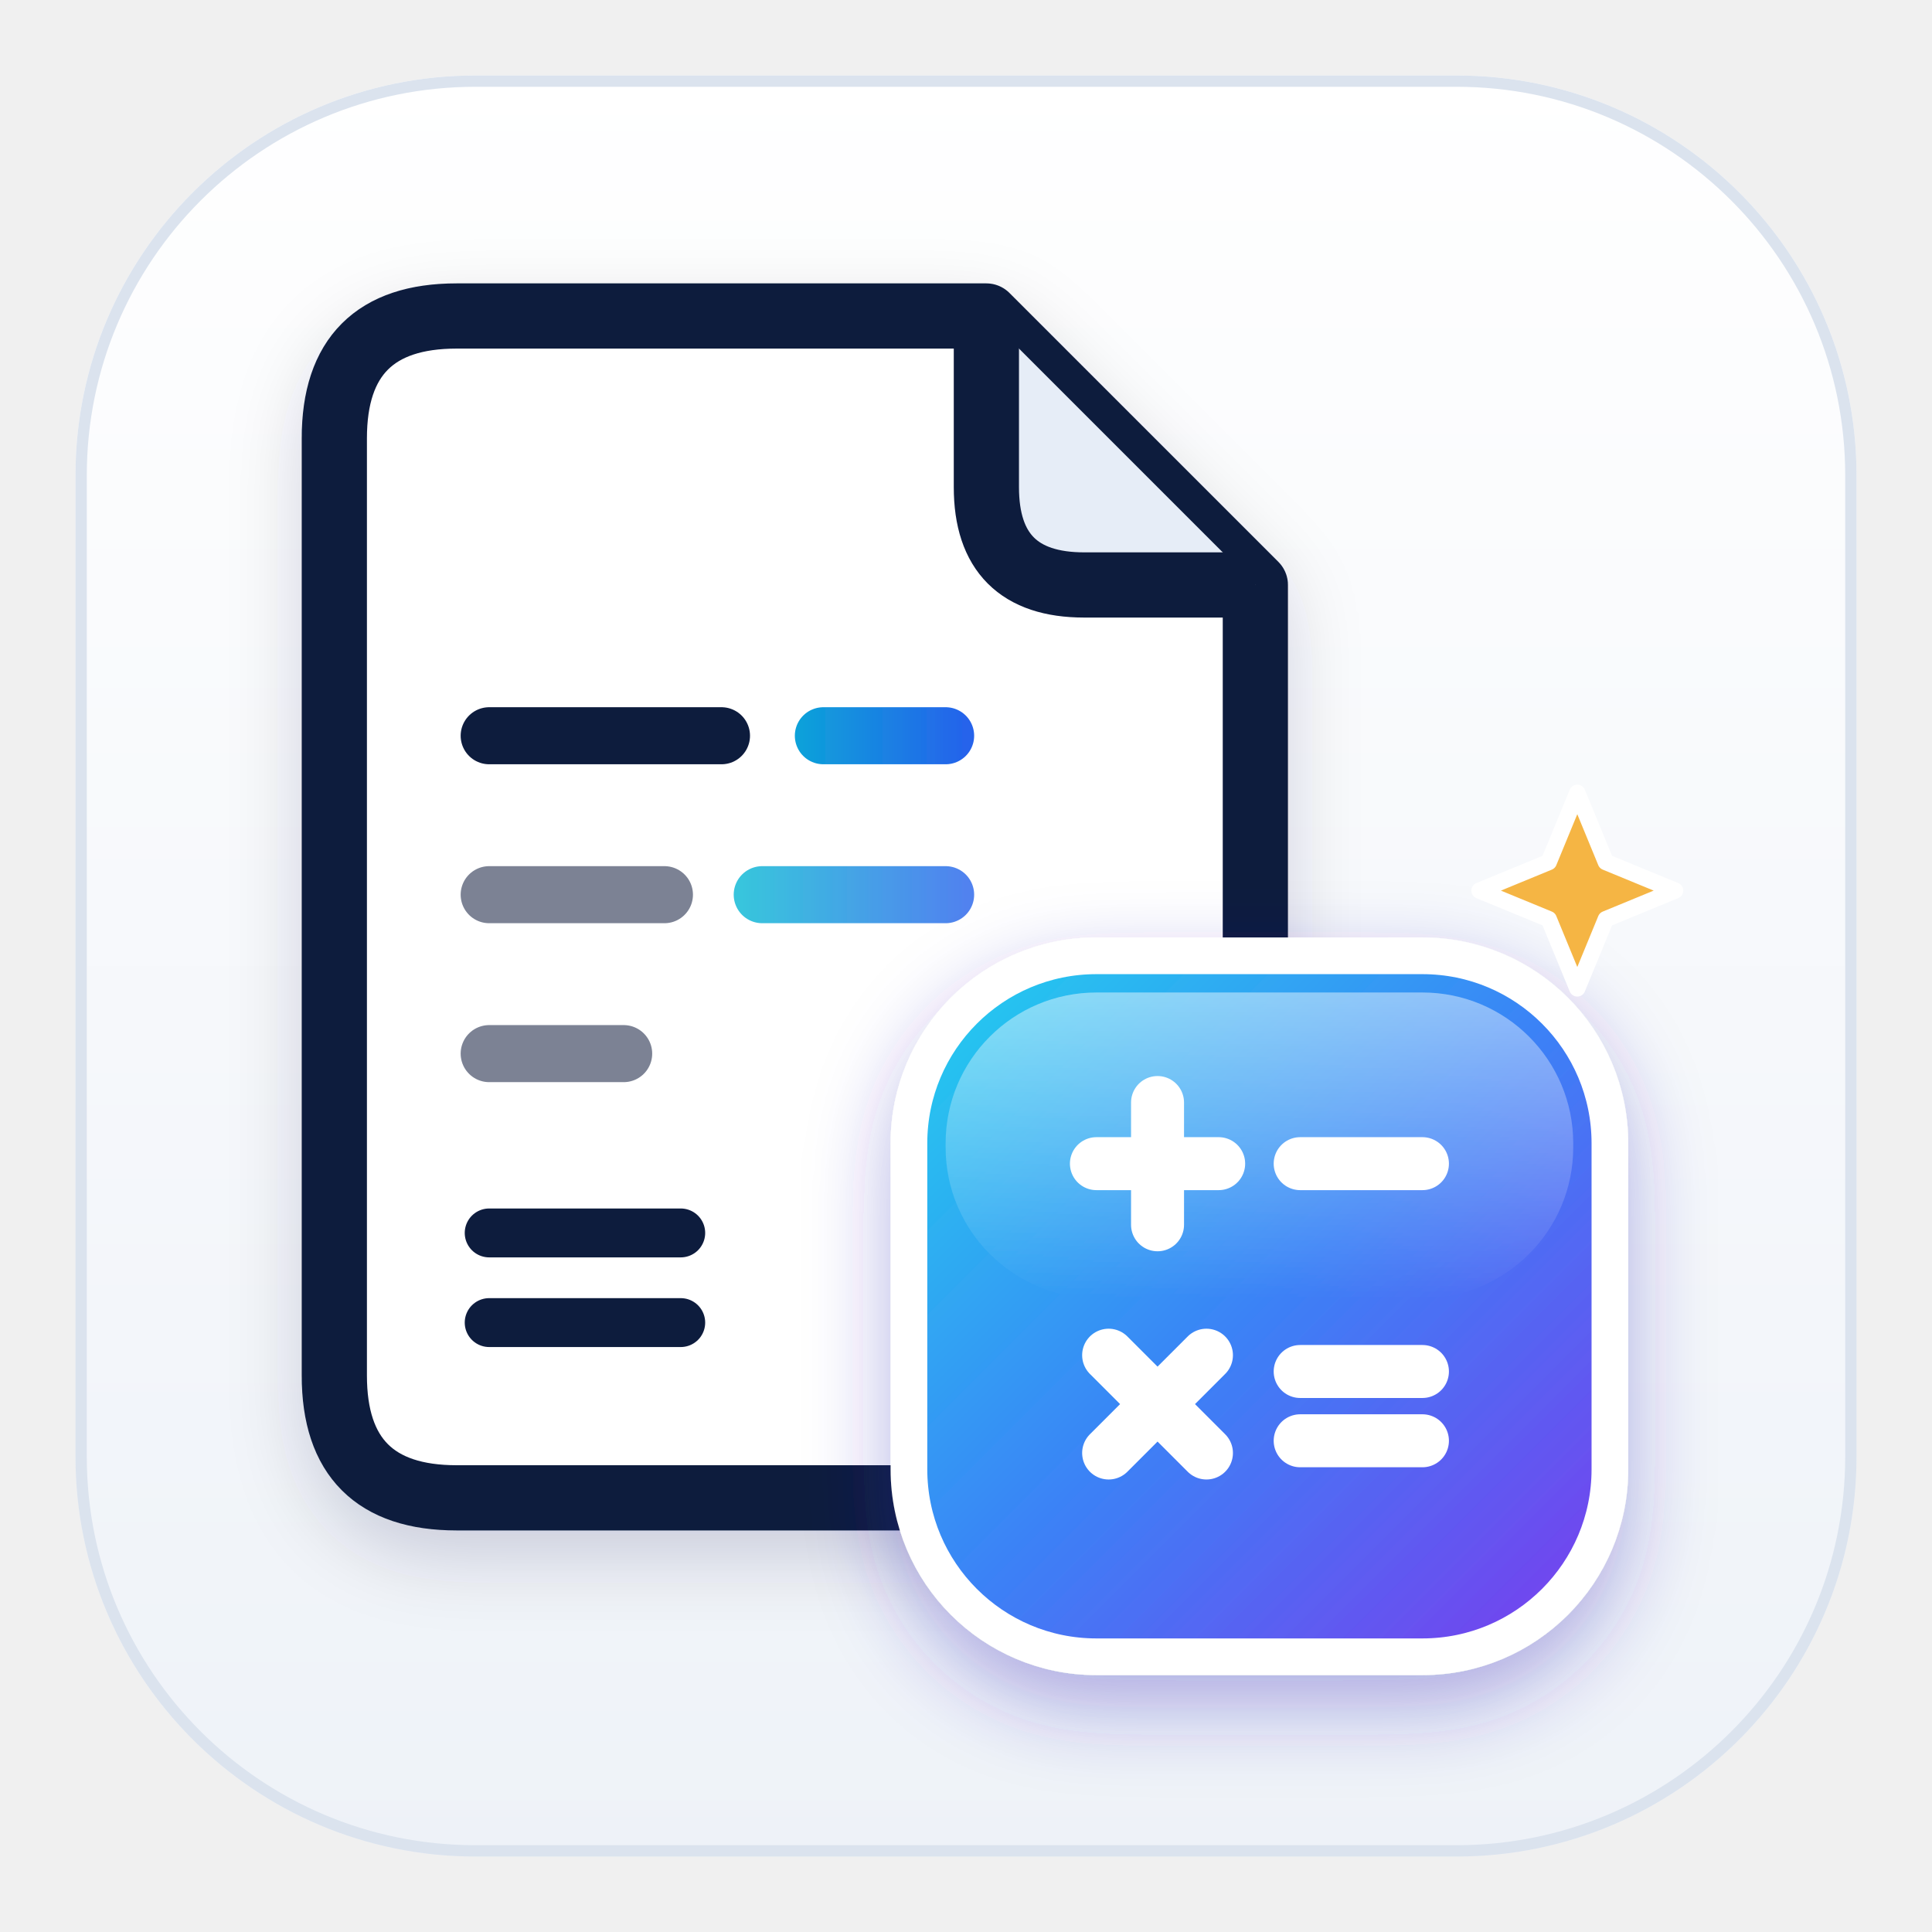
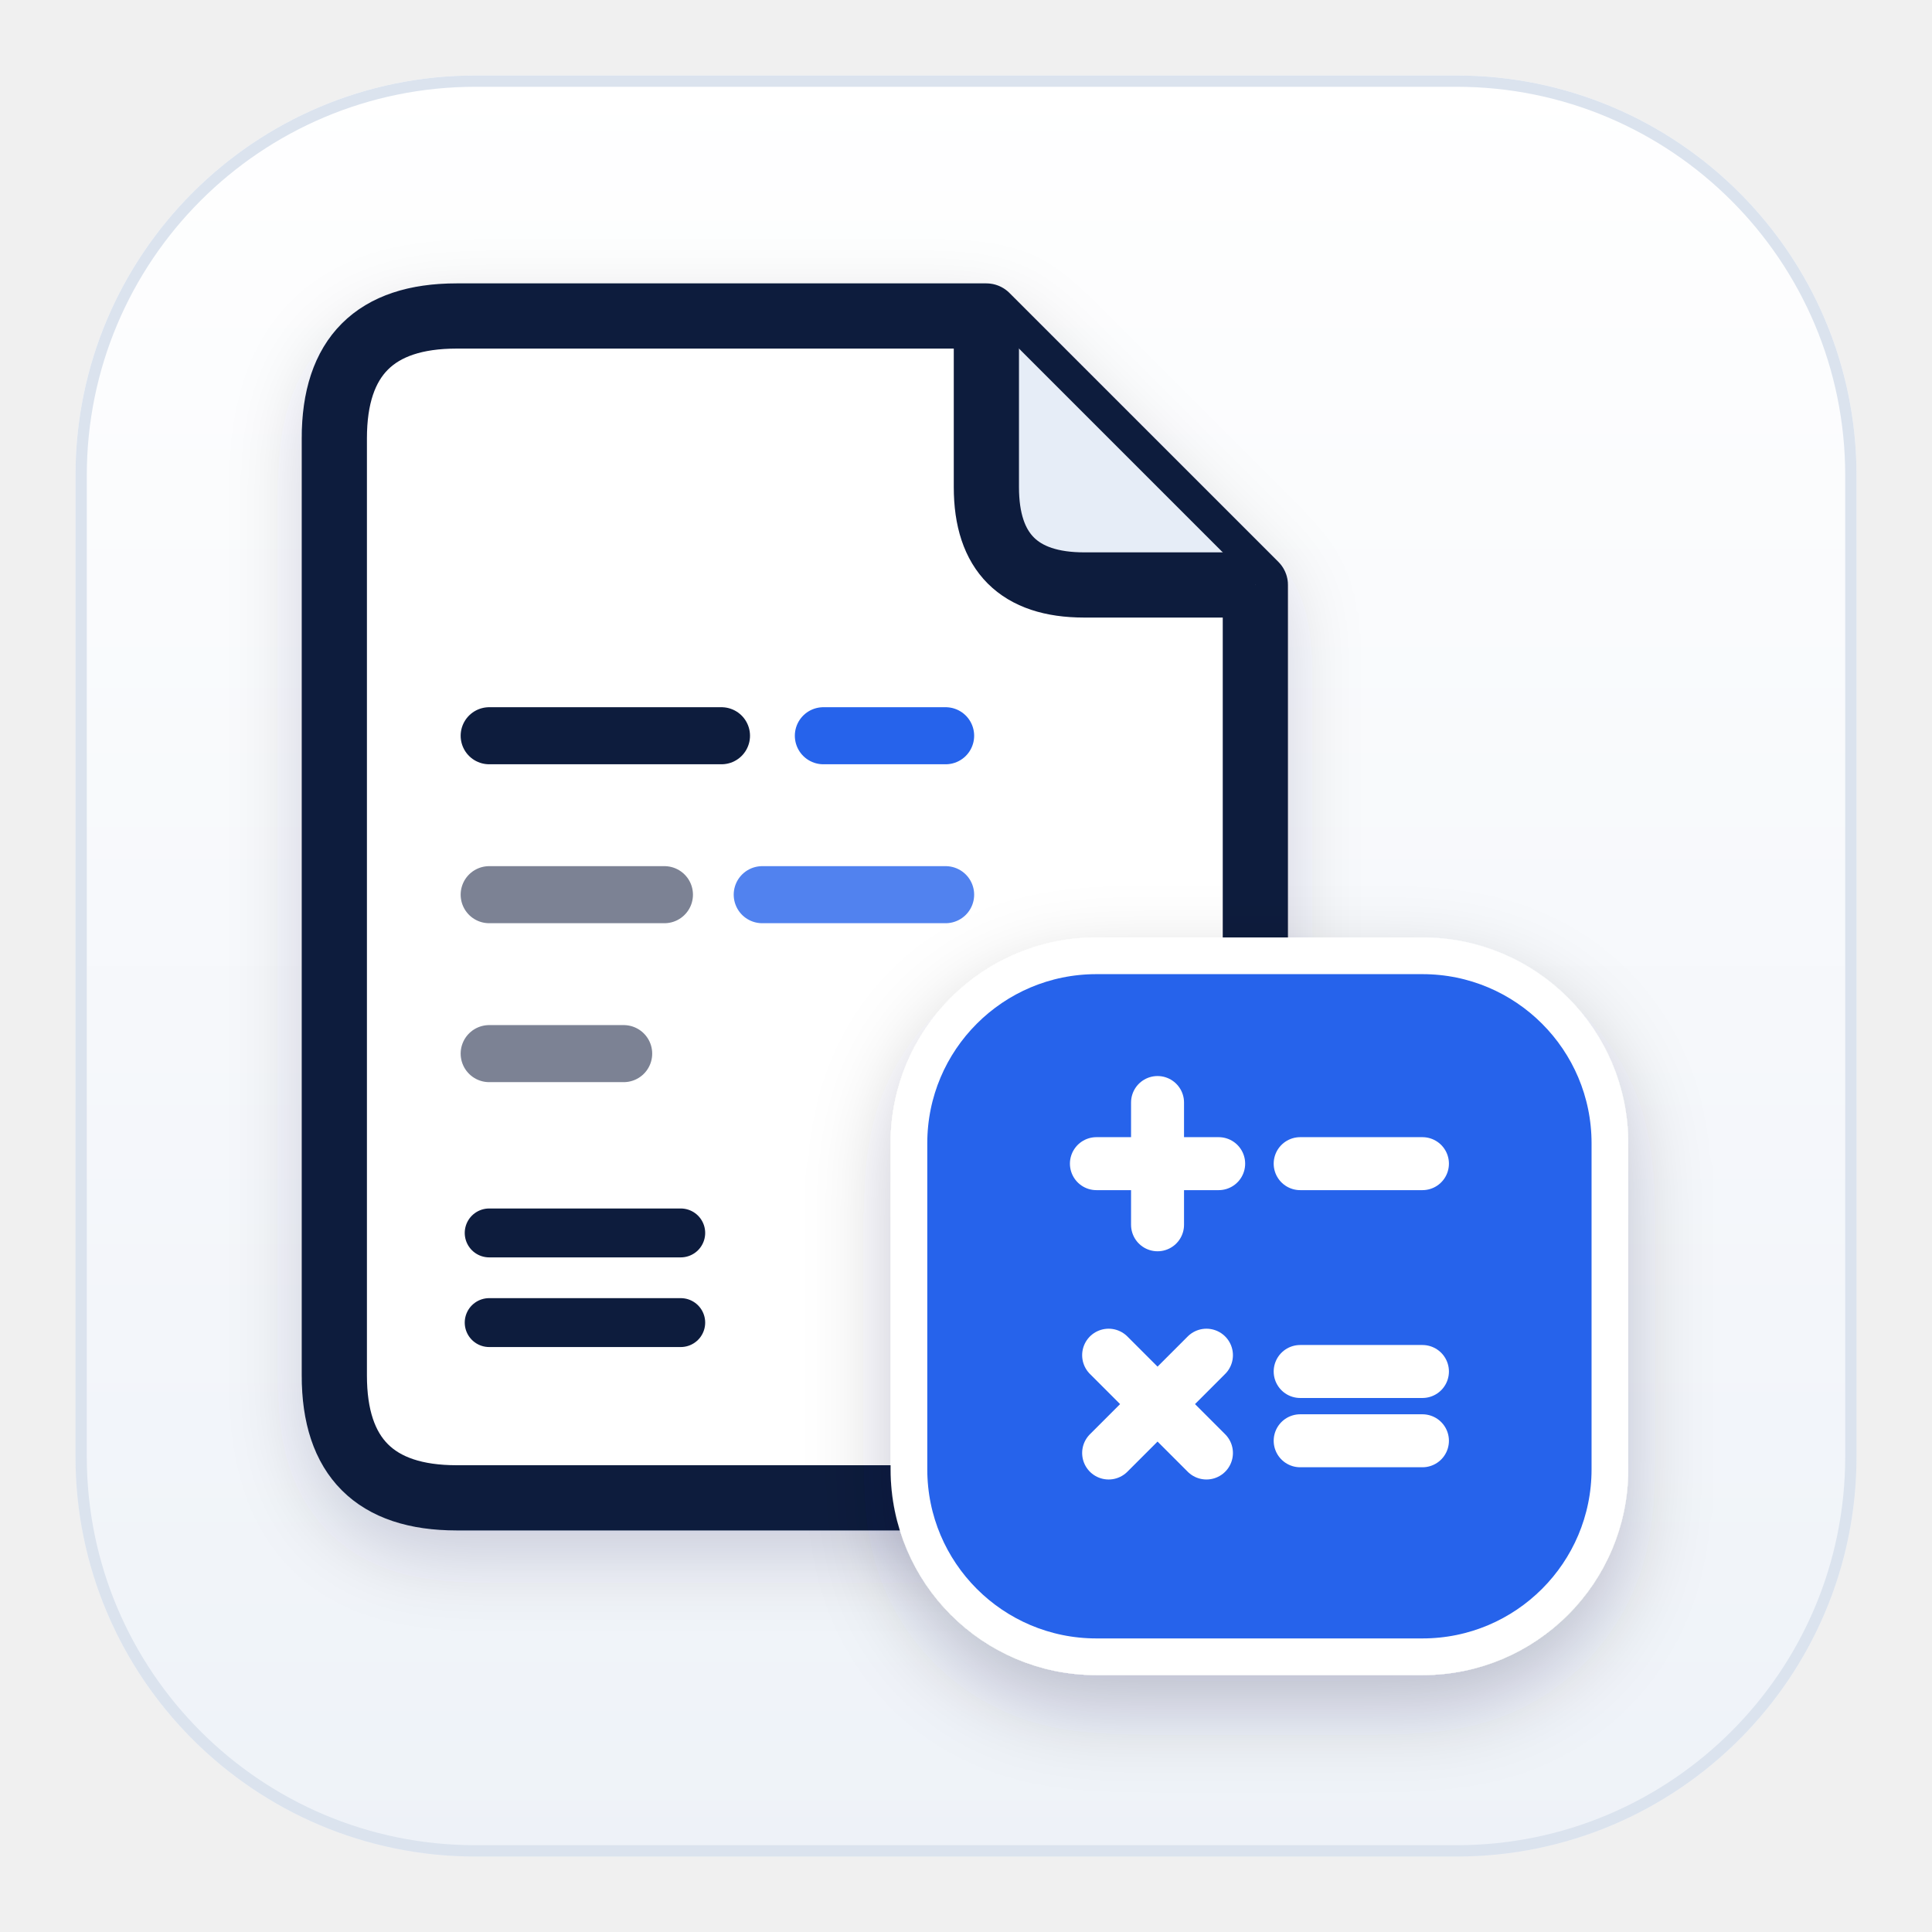
<svg xmlns="http://www.w3.org/2000/svg" viewBox="0 0 1024 1024">
  <defs>
    <linearGradient id="bg" x1="0" y1="0" x2="0" y2="1">
      <stop offset="0" stop-color="#ffffff" />
      <stop offset="1" stop-color="#eef2f8" />
    </linearGradient>
-     <linearGradient id="badge" x1="0" y1="0" x2="1" y2="1">
-       <stop offset="0" stop-color="#22d3ee" />
-       <stop offset=".5" stop-color="#3b82f6" />
-       <stop offset="1" stop-color="#7c3aed" />
-     </linearGradient>
-     <linearGradient id="shine" x1="0" y1="0" x2="0" y2="1">
-       <stop offset="0" stop-color="#ffffff" stop-opacity=".45" />
-       <stop offset="1" stop-color="#ffffff" stop-opacity="0" />
-     </linearGradient>
-     <linearGradient id="eq" gradientUnits="userSpaceOnUse" x1="430" y1="0" x2="540" y2="0">
-       <stop offset="0" stop-color="#06b6d4" />
-       <stop offset="1" stop-color="#2563eb" />
-     </linearGradient>
    <filter id="shadow" x="-20%" y="-20%" width="140%" height="140%">
      <feDropShadow dx="0" dy="14" stdDeviation="18" flood-color="#0f1b3d" flood-opacity=".16" />
    </filter>
    <filter id="glow" x="-30%" y="-30%" width="160%" height="160%">
-       <feDropShadow dx="0" dy="16" stdDeviation="20" flood-color="#3b2bb8" flood-opacity=".35" />
+       <feDropShadow dx="0" dy="16" stdDeviation="20" flood-color="#0f1b3d" flood-opacity=".22" />
    </filter>
  </defs>
  <rect x="40" y="40" width="944" height="944" rx="212" fill="url(#bg)" />
  <rect x="43" y="43" width="938" height="938" rx="209" fill="none" stroke="#dbe3ee" stroke-width="6" />
  <g transform="translate(512 512) scale(1.08) translate(-540 -505)">
    <g filter="url(#shadow)">
      <path d="M290 186 H550 L682 318 V706 Q682 766 622 766 H290 Q230 766 230 706 V246 Q230 186 290 186 Z" fill="#ffffff" stroke="#0f1b3d" stroke-width="32" stroke-linejoin="round" />
      <path d="M550 186 V270 Q550 318 598 318 H682" fill="#e6edf7" stroke="#0f1b3d" stroke-width="32" stroke-linejoin="round" />
      <path d="M306 392 H420" stroke="#0f1b3d" stroke-width="28" stroke-linecap="round" />
-       <path d="M470 392 H530" stroke="url(#eq)" stroke-width="28" stroke-linecap="round" />
+       <path d="M470 392 H530" stroke="#2563eb" stroke-width="28" stroke-linecap="round" />
      <path d="M306 470 H392" stroke="#0f1b3d" stroke-width="28" stroke-linecap="round" opacity=".55" />
-       <path d="M440 470 H530" stroke="url(#eq)" stroke-width="28" stroke-linecap="round" opacity=".8" />
+       <path d="M440 470 H530" stroke="#2563eb" stroke-width="28" stroke-linecap="round" opacity=".8" />
      <path d="M306 548 H372" stroke="#0f1b3d" stroke-width="28" stroke-linecap="round" opacity=".55" />
      <path d="M306 636 H400 M306 680 H400" stroke="#0f1b3d" stroke-width="24" stroke-linecap="round" />
    </g>
    <g filter="url(#glow)">
-       <rect x="512" y="500" width="344" height="344" rx="92" fill="url(#badge)" stroke="#ffffff" stroke-width="18" />
-       <rect x="530" y="518" width="308" height="150" rx="74" fill="url(#shine)" />
+       <rect x="512" y="500" width="344" height="344" rx="92" fill="#2563eb" stroke="#ffffff" stroke-width="18" />
      <g stroke="#ffffff" stroke-width="26" stroke-linecap="round">
        <path d="M604 602 H664 M634 572 V632" />
        <path d="M704 602 H764" />
        <path d="M610 696 L658 744 M658 696 L610 744" />
        <path d="M704 704 H764 M704 738 H764" />
      </g>
    </g>
-     <path d="M840 420 l14 34 34 14 -34 14 -14 34 -14 -34 -34 -14 34 -14 z" fill="#f5b544" stroke="#ffffff" stroke-width="8" stroke-linejoin="round" />
  </g>
</svg>
